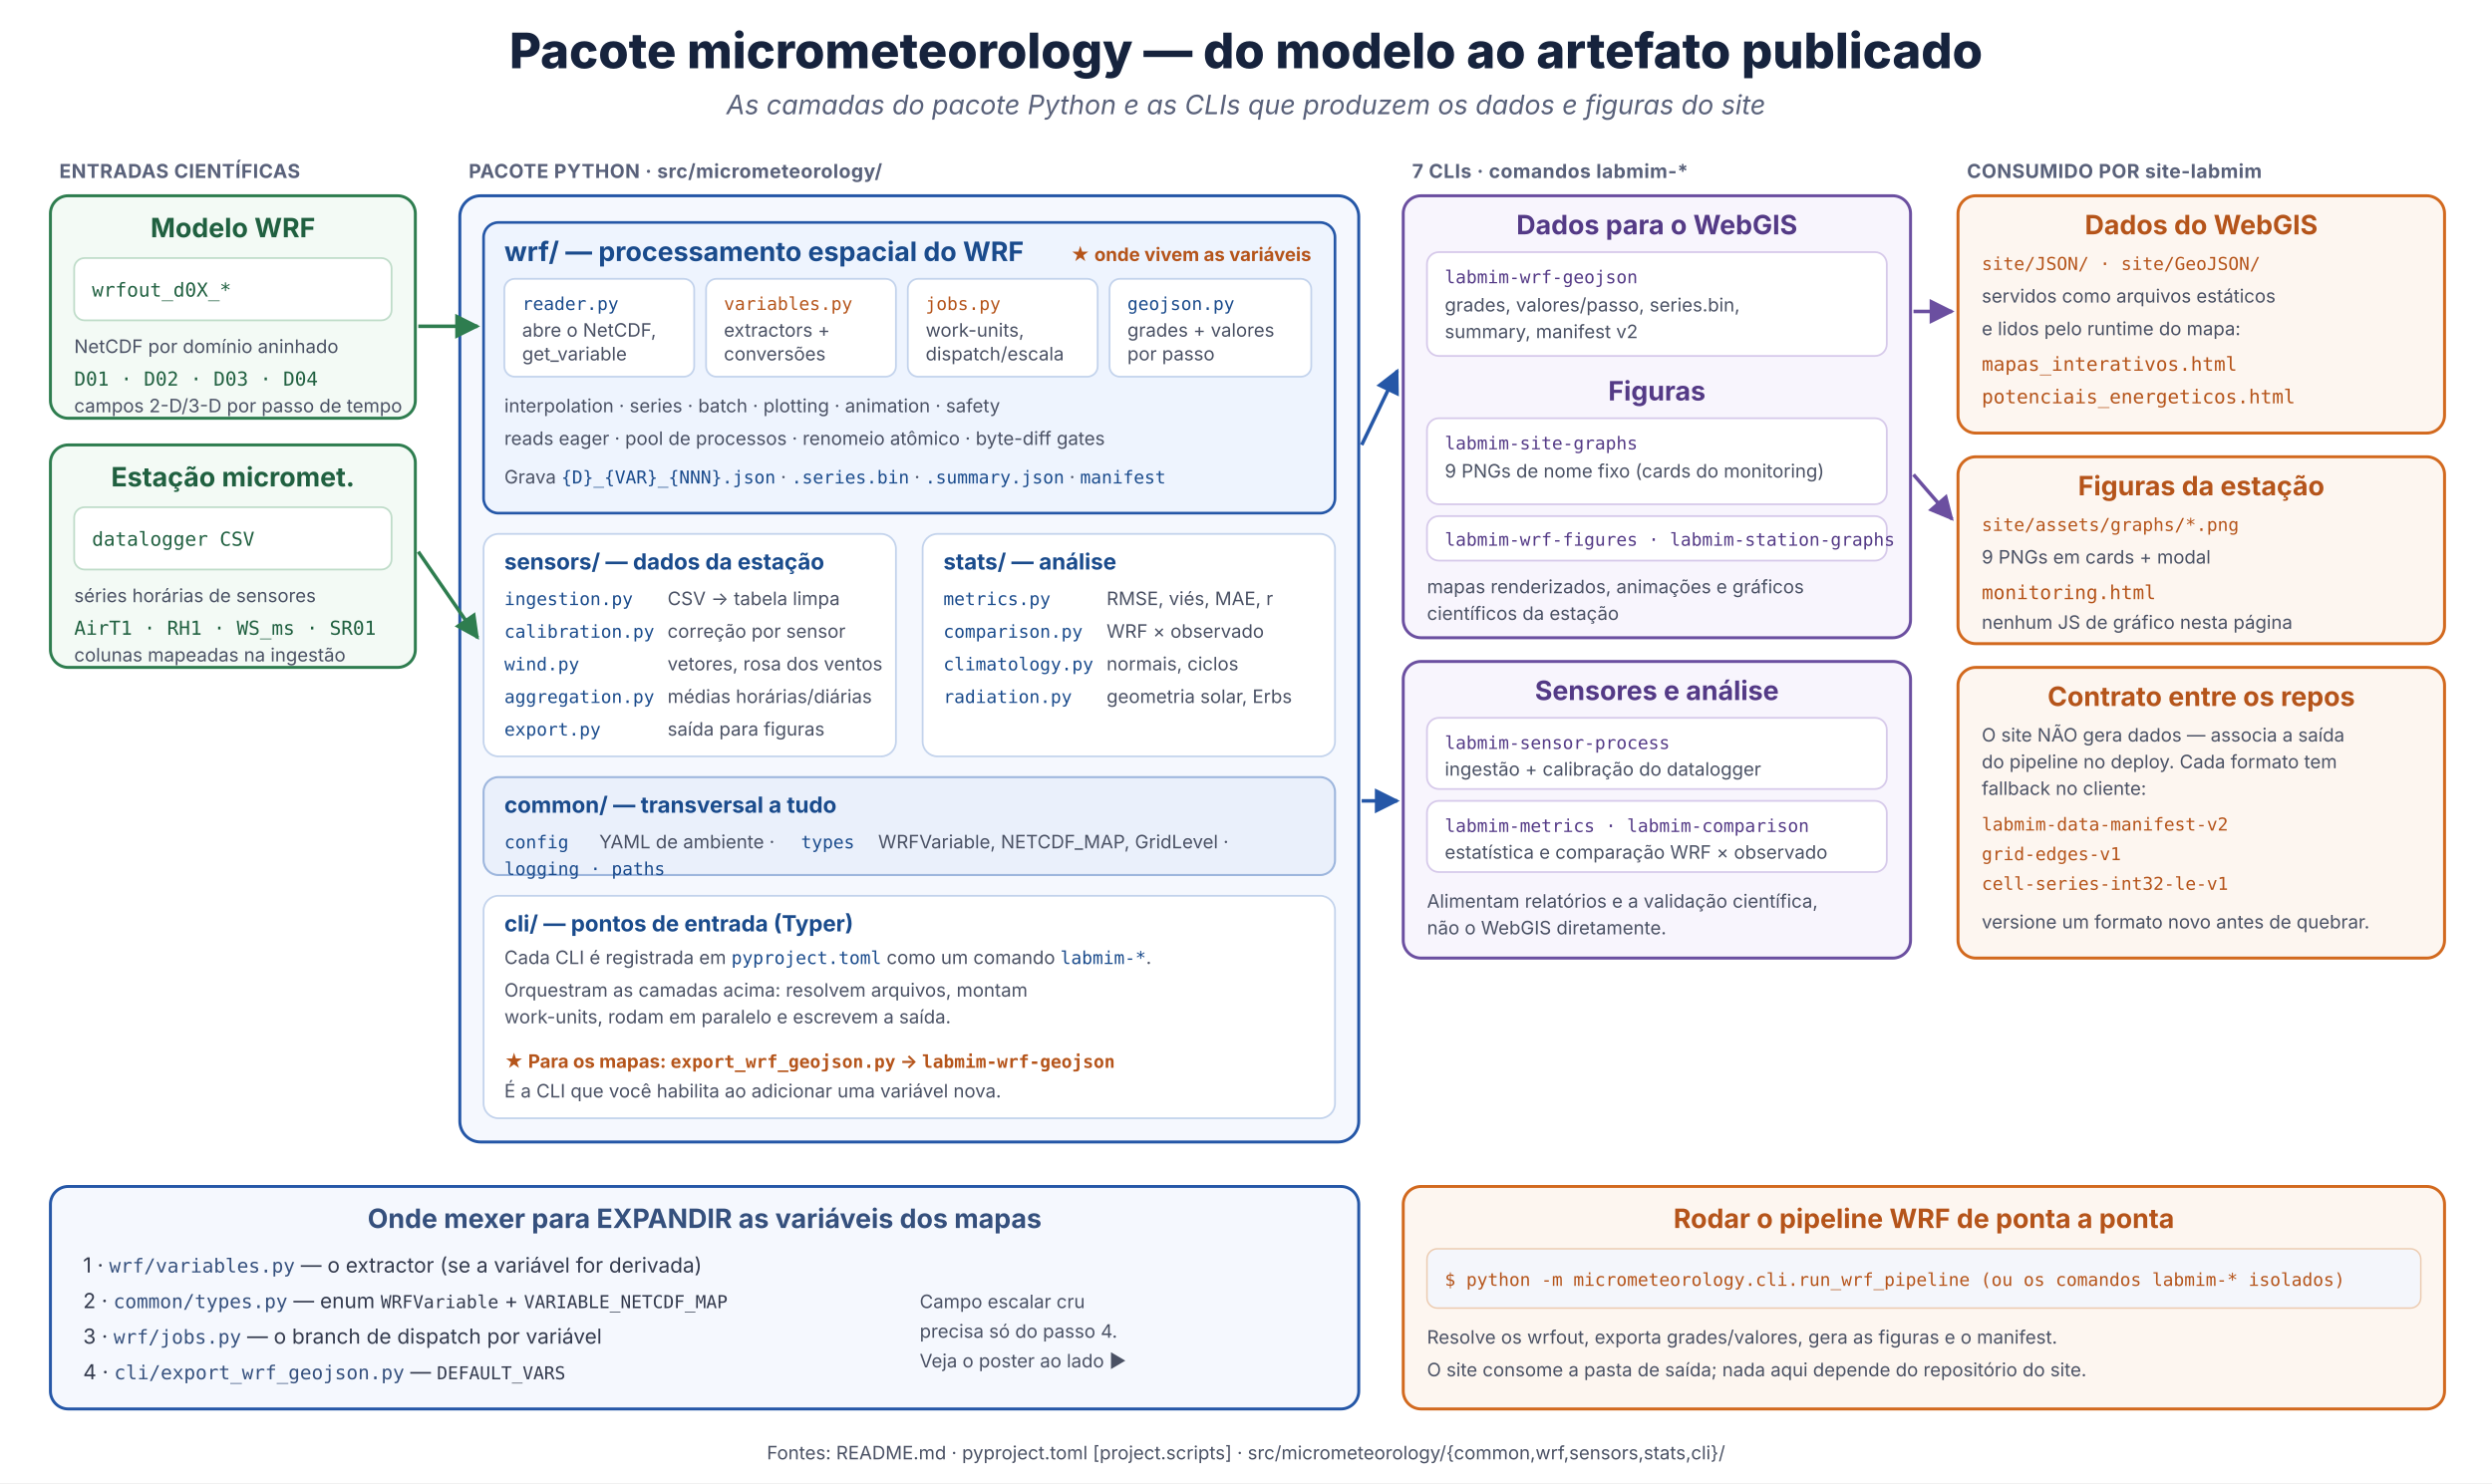
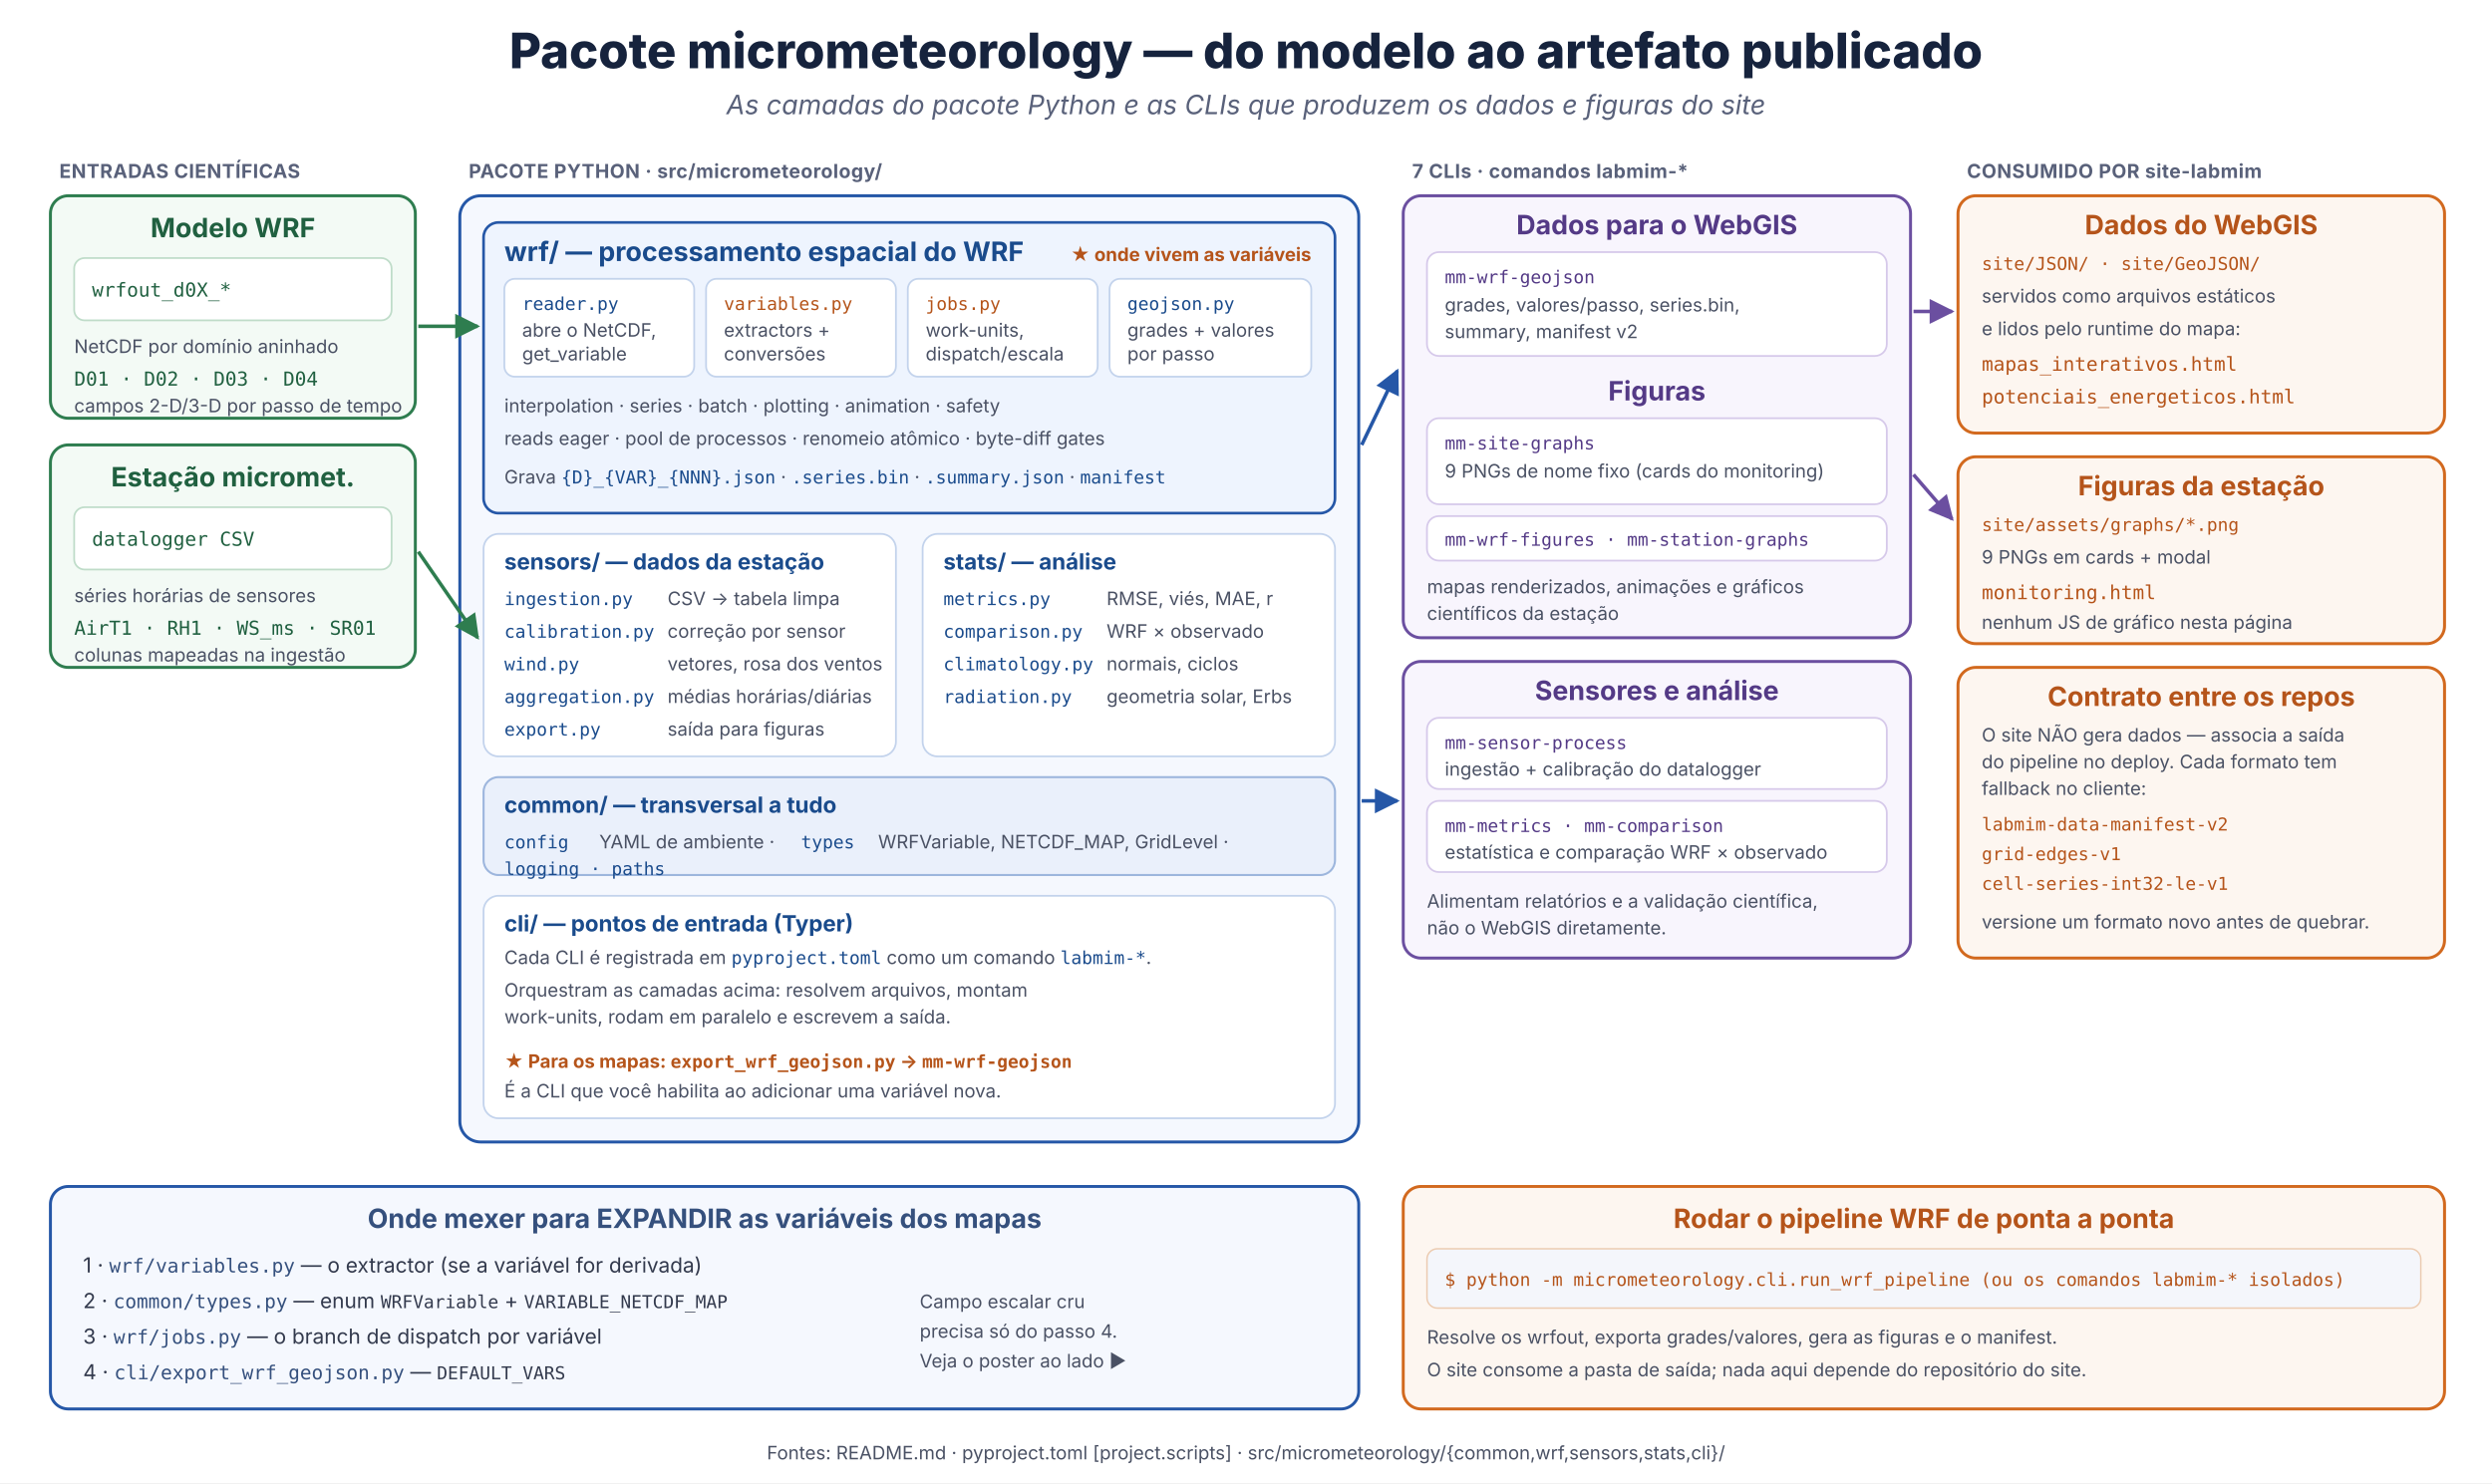
<svg xmlns="http://www.w3.org/2000/svg" viewBox="0 0 1680 1000" width="1680" height="1000" font-family="Inter, Segoe UI, Helvetica, Arial, sans-serif">
  <defs>
    <marker id="mGreen" viewBox="0 0 10 10" refX="9" refY="5" markerWidth="7" markerHeight="7" orient="auto-start-reverse">
      <path d="M 0 0 L 10 5 L 0 10 z" fill="#2e7d4f" />
    </marker>
    <marker id="mBlue" viewBox="0 0 10 10" refX="9" refY="5" markerWidth="7" markerHeight="7" orient="auto-start-reverse">
      <path d="M 0 0 L 10 5 L 0 10 z" fill="#2557a7" />
    </marker>
    <marker id="mPurple" viewBox="0 0 10 10" refX="9" refY="5" markerWidth="7" markerHeight="7" orient="auto-start-reverse">
      <path d="M 0 0 L 10 5 L 0 10 z" fill="#6b4fa0" />
    </marker>
    <marker id="mOrange" viewBox="0 0 10 10" refX="9" refY="5" markerWidth="7" markerHeight="7" orient="auto-start-reverse">
      <path d="M 0 0 L 10 5 L 0 10 z" fill="#d2691e" />
    </marker>
  </defs>
  <style>
    .t    { font-size: 33px; font-weight: 800; fill: #16233d; }
    .st   { font-size: 18px; font-style: italic; fill: #59617a; }
    .h    { font-size: 18px; font-weight: 700; }
    .h2   { font-size: 15px; font-weight: 700; }
    .b    { font-size: 14px; fill: #333a4d; }
    .bs   { font-size: 12.5px; fill: #4a5164; }
    .mono { font-family: "JetBrains Mono", Consolas, monospace; font-size: 13px; }
    .monos{ font-family: "JetBrains Mono", Consolas, monospace; font-size: 12px; }
    .lbl  { font-size: 13px; font-weight: 700; fill: #59617a; letter-spacing: .3px; }
    .warn { font-size: 12.5px; font-weight: 600; fill: #c0392b; }
    .star { font-size: 12.5px; font-weight: 700; fill: #b5541a; }
    .greenBox { fill: #f3faf5; stroke: #2e7d4f; stroke-width: 2; }
    .blueBox  { fill: #f5f8fe; stroke: #2557a7; stroke-width: 2; }
    .purpBox  { fill: #f8f5fd; stroke: #6b4fa0; stroke-width: 2; }
    .orangeBox{ fill: #fdf6f0; stroke: #d2691e; stroke-width: 2; }
    .innerG   { fill: #ffffff; stroke: #bfdcc9; stroke-width: 1.2; }
    .innerB   { fill: #ffffff; stroke: #c3d3ec; stroke-width: 1.2; }
    .innerBhi { fill: #eef4fe; stroke: #2557a7; stroke-width: 1.8; }
    .innerP   { fill: #ffffff; stroke: #d6c9ea; stroke-width: 1.2; }
    .innerO   { fill: #ffffff; stroke: #eccbb0; stroke-width: 1.2; }
    .commonB  { fill: #eaf0fb; stroke: #9db6dd; stroke-width: 1.4; }
    .hGreen { fill: #206040; } .hBlue { fill: #1a4b8c; }
    .hPurp { fill: #543a86; } .hOrange { fill: #b5541a; }
  </style>
  <rect width="1680" height="1000" fill="#ffffff" />
  <text class="t" x="840" y="46" text-anchor="middle">Pacote micrometeorology — do modelo ao artefato publicado</text>
  <text class="st" x="840" y="77" text-anchor="middle">As camadas do pacote Python e as CLIs que produzem os dados e figuras do site</text>
  <text class="lbl" x="40" y="120">ENTRADAS CIENTÍFICAS</text>
  <rect class="greenBox" x="34" y="132" width="246" height="150" rx="12" />
  <text class="h hGreen" x="157" y="160" text-anchor="middle">Modelo WRF</text>
  <rect class="innerG" x="50" y="174" width="214" height="42" rx="7" />
  <text class="mono" x="62" y="200" fill="#206040">wrfout_d0X_*</text>
  <text class="bs" x="50" y="238">NetCDF por domínio aninhado</text>
  <text class="mono" x="50" y="260" fill="#206040">D01 · D02 · D03 · D04</text>
  <text class="bs" x="50" y="278">campos 2-D/3-D por passo de tempo</text>
  <rect class="greenBox" x="34" y="300" width="246" height="150" rx="12" />
  <text class="h hGreen" x="157" y="328" text-anchor="middle">Estação micromet.</text>
  <rect class="innerG" x="50" y="342" width="214" height="42" rx="7" />
  <text class="mono" x="62" y="368" fill="#206040">datalogger CSV</text>
  <text class="bs" x="50" y="406">séries horárias de sensores</text>
  <text class="mono" x="50" y="428" fill="#206040">AirT1 · RH1 · WS_ms · SR01</text>
  <text class="bs" x="50" y="446">colunas mapeadas na ingestão</text>
  <text class="lbl" x="316" y="120">PACOTE PYTHON  ·  src/micrometeorology/</text>
  <rect class="blueBox" x="310" y="132" width="606" height="638" rx="14" />
  <rect class="innerBhi" x="326" y="150" width="574" height="196" rx="10" />
  <text class="h hBlue" x="340" y="176">wrf/ — processamento espacial do WRF</text>
  <text class="star" x="884" y="176" text-anchor="end">★ onde vivem as variáveis</text>
  <rect class="innerB" x="340" y="188" width="128" height="66" rx="7" />
  <text class="monos" x="352" y="209" fill="#1a4b8c">reader.py</text>
  <text class="bs" x="352" y="227">abre o NetCDF,</text>
  <text class="bs" x="352" y="243">get_variable</text>
  <rect class="innerB" x="476" y="188" width="128" height="66" rx="7" />
  <text class="monos" x="488" y="209" fill="#b5541a">variables.py</text>
  <text class="bs" x="488" y="227">extractors +</text>
  <text class="bs" x="488" y="243">conversões</text>
  <rect class="innerB" x="612" y="188" width="128" height="66" rx="7" />
  <text class="monos" x="624" y="209" fill="#b5541a">jobs.py</text>
  <text class="bs" x="624" y="227">work-units,</text>
  <text class="bs" x="624" y="243">dispatch/escala</text>
  <rect class="innerB" x="748" y="188" width="136" height="66" rx="7" />
  <text class="monos" x="760" y="209" fill="#1a4b8c">geojson.py</text>
  <text class="bs" x="760" y="227">grades + valores</text>
  <text class="bs" x="760" y="243">por passo</text>
  <text class="bs" x="340" y="278">interpolation · series · batch · plotting · animation · safety</text>
  <text class="bs" x="340" y="300" fill="#7a7a8c">reads eager · pool de processos · renomeio atômico · byte-diff gates</text>
  <text class="bs" x="340" y="326">Grava <tspan class="monos" fill="#1a4b8c">{D}_{VAR}_{NNN}.json</tspan> · <tspan class="monos" fill="#1a4b8c">.series.bin</tspan> · <tspan class="monos" fill="#1a4b8c">.summary.json</tspan> · <tspan class="monos" fill="#1a4b8c">manifest</tspan>
  </text>
  <rect class="innerB" x="326" y="360" width="278" height="150" rx="10" />
  <text class="h2 hBlue" x="340" y="384">sensors/ — dados da estação</text>
  <text class="monos" x="340" y="408" fill="#1a4b8c">ingestion.py</text>
  <text class="bs" x="450" y="408" fill="#4a5164">CSV → tabela limpa</text>
  <text class="monos" x="340" y="430" fill="#1a4b8c">calibration.py</text>
  <text class="bs" x="450" y="430" fill="#4a5164">correção por sensor</text>
  <text class="monos" x="340" y="452" fill="#1a4b8c">wind.py</text>
  <text class="bs" x="450" y="452" fill="#4a5164">vetores, rosa dos ventos</text>
  <text class="monos" x="340" y="474" fill="#1a4b8c">aggregation.py</text>
  <text class="bs" x="450" y="474" fill="#4a5164">médias horárias/diárias</text>
  <text class="monos" x="340" y="496" fill="#1a4b8c">export.py</text>
  <text class="bs" x="450" y="496" fill="#4a5164">saída para figuras</text>
  <rect class="innerB" x="622" y="360" width="278" height="150" rx="10" />
  <text class="h2 hBlue" x="636" y="384">stats/ — análise</text>
  <text class="monos" x="636" y="408" fill="#1a4b8c">metrics.py</text>
  <text class="bs" x="746" y="408" fill="#4a5164">RMSE, viés, MAE, r</text>
  <text class="monos" x="636" y="430" fill="#1a4b8c">comparison.py</text>
  <text class="bs" x="746" y="430" fill="#4a5164">WRF × observado</text>
  <text class="monos" x="636" y="452" fill="#1a4b8c">climatology.py</text>
  <text class="bs" x="746" y="452" fill="#4a5164">normais, ciclos</text>
  <text class="monos" x="636" y="474" fill="#1a4b8c">radiation.py</text>
  <text class="bs" x="746" y="474" fill="#4a5164">geometria solar, Erbs</text>
  <rect class="commonB" x="326" y="524" width="574" height="66" rx="10" />
  <text class="h2 hBlue" x="340" y="548">common/ — transversal a tudo</text>
  <text class="monos" x="340" y="572" fill="#1a4b8c">config</text>
  <text class="bs" x="404" y="572" fill="#4a5164">YAML de ambiente ·</text>
  <text class="monos" x="540" y="572" fill="#1a4b8c">types</text>
  <text class="bs" x="592" y="572" fill="#4a5164">WRFVariable, NETCDF_MAP, GridLevel ·</text>
  <text class="monos" x="340" y="590" fill="#1a4b8c">logging · paths</text>
  <rect class="innerB" x="326" y="604" width="574" height="150" rx="10" />
  <text class="h2 hBlue" x="340" y="628">cli/ — pontos de entrada (Typer)</text>
  <text class="bs" x="340" y="650">Cada CLI é registrada em <tspan class="monos" fill="#1a4b8c">pyproject.toml</tspan> como um comando <tspan class="monos" fill="#1a4b8c">labmim-*</tspan>.</text>
  <text class="bs" x="340" y="672">Orquestram as camadas acima: resolvem arquivos, montam</text>
  <text class="bs" x="340" y="690">work-units, rodam em paralelo e escrevem a saída.</text>
-   <text class="star" x="340" y="720">★ Para os mapas: <tspan class="monos">export_wrf_geojson.py</tspan> → <tspan class="monos">labmim-wrf-geojson</tspan>
+   <text class="star" x="340" y="720">★ Para os mapas: <tspan class="monos">export_wrf_geojson.py</tspan> → <tspan class="monos">mm-wrf-geojson</tspan>
  </text>
  <text class="bs" x="340" y="740" fill="#7a7a8c">É a CLI que você habilita ao adicionar uma variável nova.</text>
  <text class="lbl" x="952" y="120">7 CLIs  ·  comandos labmim-*</text>
  <rect class="purpBox" x="946" y="132" width="342" height="298" rx="12" />
  <text class="h hPurp" x="1117" y="158" text-anchor="middle">Dados para o WebGIS</text>
  <rect class="innerP" x="962" y="170" width="310" height="70" rx="8" />
-   <text class="monos" x="974" y="191" fill="#543a86">labmim-wrf-geojson</text>
+   <text class="monos" x="974" y="191" fill="#543a86">mm-wrf-geojson</text>
  <text class="bs" x="974" y="210">grades, valores/passo, series.bin,</text>
  <text class="bs" x="974" y="228">summary, manifest v2</text>
  <text class="h hPurp" x="1117" y="270" text-anchor="middle">Figuras</text>
  <rect class="innerP" x="962" y="282" width="310" height="58" rx="8" />
-   <text class="monos" x="974" y="303" fill="#543a86">labmim-site-graphs</text>
+   <text class="monos" x="974" y="303" fill="#543a86">mm-site-graphs</text>
  <text class="bs" x="974" y="322">9 PNGs de nome fixo (cards do monitoring)</text>
  <rect class="innerP" x="962" y="348" width="310" height="30" rx="8" />
-   <text class="monos" x="974" y="368" fill="#543a86">labmim-wrf-figures · labmim-station-graphs</text>
+   <text class="monos" x="974" y="368" fill="#543a86">mm-wrf-figures · mm-station-graphs</text>
  <text class="bs" x="962" y="400">mapas renderizados, animações e gráficos</text>
  <text class="bs" x="962" y="418">científicos da estação</text>
  <rect class="purpBox" x="946" y="446" width="342" height="200" rx="12" />
  <text class="h hPurp" x="1117" y="472" text-anchor="middle">Sensores e análise</text>
  <rect class="innerP" x="962" y="484" width="310" height="48" rx="8" />
-   <text class="monos" x="974" y="505" fill="#543a86">labmim-sensor-process</text>
+   <text class="monos" x="974" y="505" fill="#543a86">mm-sensor-process</text>
  <text class="bs" x="974" y="523">ingestão + calibração do datalogger</text>
  <rect class="innerP" x="962" y="540" width="310" height="48" rx="8" />
-   <text class="monos" x="974" y="561" fill="#543a86">labmim-metrics · labmim-comparison</text>
+   <text class="monos" x="974" y="561" fill="#543a86">mm-metrics · mm-comparison</text>
  <text class="bs" x="974" y="579">estatística e comparação WRF × observado</text>
  <text class="bs" x="962" y="612">Alimentam relatórios e a validação científica,</text>
  <text class="bs" x="962" y="630">não o WebGIS diretamente.</text>
  <text class="lbl" x="1326" y="120">CONSUMIDO POR site-labmim</text>
  <rect class="orangeBox" x="1320" y="132" width="328" height="160" rx="12" />
  <text class="h hOrange" x="1484" y="158" text-anchor="middle">Dados do WebGIS</text>
  <text class="monos" x="1336" y="182" fill="#b5541a">site/JSON/  ·  site/GeoJSON/</text>
  <text class="bs" x="1336" y="204">servidos como arquivos estáticos</text>
  <text class="bs" x="1336" y="226">e lidos pelo runtime do mapa:</text>
  <text class="mono" x="1336" y="250" fill="#b5541a">mapas_interativos.html</text>
  <text class="mono" x="1336" y="272" fill="#b5541a">potenciais_energeticos.html</text>
  <rect class="orangeBox" x="1320" y="308" width="328" height="126" rx="12" />
  <text class="h hOrange" x="1484" y="334" text-anchor="middle">Figuras da estação</text>
  <text class="monos" x="1336" y="358" fill="#b5541a">site/assets/graphs/*.png</text>
  <text class="bs" x="1336" y="380">9 PNGs em cards + modal</text>
  <text class="mono" x="1336" y="404" fill="#b5541a">monitoring.html</text>
  <text class="bs" x="1336" y="424" fill="#7a7a8c">nenhum JS de gráfico nesta página</text>
  <rect class="orangeBox" x="1320" y="450" width="328" height="196" rx="12" />
  <text class="h hOrange" x="1484" y="476" text-anchor="middle">Contrato entre os repos</text>
  <text class="bs" x="1336" y="500">O site NÃO gera dados — associa a saída</text>
  <text class="bs" x="1336" y="518">do pipeline no deploy. Cada formato tem</text>
  <text class="bs" x="1336" y="536">fallback no cliente:</text>
  <text class="monos" x="1336" y="560" fill="#b5541a">labmim-data-manifest-v2</text>
  <text class="monos" x="1336" y="580" fill="#b5541a">grid-edges-v1</text>
  <text class="monos" x="1336" y="600" fill="#b5541a">cell-series-int32-le-v1</text>
  <text class="bs" x="1336" y="626" fill="#7a7a8c">versione um formato novo antes de quebrar.</text>
  <path d="M 282 220 L 322 220" stroke="#2e7d4f" stroke-width="2.4" fill="none" marker-end="url(#mGreen)" />
  <path d="M 282 372 L 322 430" stroke="#2e7d4f" stroke-width="2.4" fill="none" marker-end="url(#mGreen)" />
  <path d="M 918 300 L 942 250" stroke="#2557a7" stroke-width="2.4" fill="none" marker-end="url(#mBlue)" />
  <path d="M 918 540 L 942 540" stroke="#2557a7" stroke-width="2.4" fill="none" marker-end="url(#mBlue)" />
  <path d="M 1290 210 L 1316 210" stroke="#6b4fa0" stroke-width="2.4" fill="none" marker-end="url(#mPurple)" />
  <path d="M 1290 320 L 1316 350" stroke="#6b4fa0" stroke-width="2.4" fill="none" marker-end="url(#mPurple)" />
  <rect class="blueBox" x="34" y="800" width="882" height="150" rx="12" fill="#f7f9fc" stroke="#35507d" />
  <text class="h" x="475" y="828" text-anchor="middle" fill="#35507d">Onde mexer para EXPANDIR as variáveis dos mapas</text>
  <text class="b" x="56" y="858">1 · <tspan class="mono" fill="#35507d">wrf/variables.py</tspan> — o extractor (se a variável for derivada)</text>
  <text class="b" x="56" y="882">2 · <tspan class="mono" fill="#35507d">common/types.py</tspan> — enum <tspan class="monos">WRFVariable</tspan> + <tspan class="monos">VARIABLE_NETCDF_MAP</tspan>
  </text>
  <text class="b" x="56" y="906">3 · <tspan class="mono" fill="#35507d">wrf/jobs.py</tspan> — o branch de dispatch por variável</text>
  <text class="b" x="56" y="930">4 · <tspan class="mono" fill="#35507d">cli/export_wrf_geojson.py</tspan> — <tspan class="monos">DEFAULT_VARS</tspan>
  </text>
  <text class="bs" x="620" y="882" fill="#7a7a8c">Campo escalar cru</text>
  <text class="bs" x="620" y="902" fill="#7a7a8c">precisa só do passo 4.</text>
  <text class="bs" x="620" y="922" fill="#7a7a8c">Veja o poster ao lado ▶</text>
  <rect class="orangeBox" x="946" y="800" width="702" height="150" rx="12" />
  <text class="h hOrange" x="1297" y="828" text-anchor="middle">Rodar o pipeline WRF de ponta a ponta</text>
  <rect x="962" y="842" width="670" height="40" rx="7" fill="#f4f6fb" stroke="#eccbb0" />
  <text class="monos" x="974" y="867" fill="#b5541a">$ python -m micrometeorology.cli.run_wrf_pipeline  (ou os comandos labmim-* isolados)</text>
  <text class="bs" x="962" y="906">Resolve os wrfout, exporta grades/valores, gera as figuras e o manifest.</text>
  <text class="bs" x="962" y="928" fill="#7a7a8c">O site consome a pasta de saída; nada aqui depende do repositório do site.</text>
  <text class="bs" x="840" y="984" text-anchor="middle" fill="#7a7a8c">Fontes: README.md · pyproject.toml [project.scripts] · src/micrometeorology/{common,wrf,sensors,stats,cli}/</text>
</svg>
